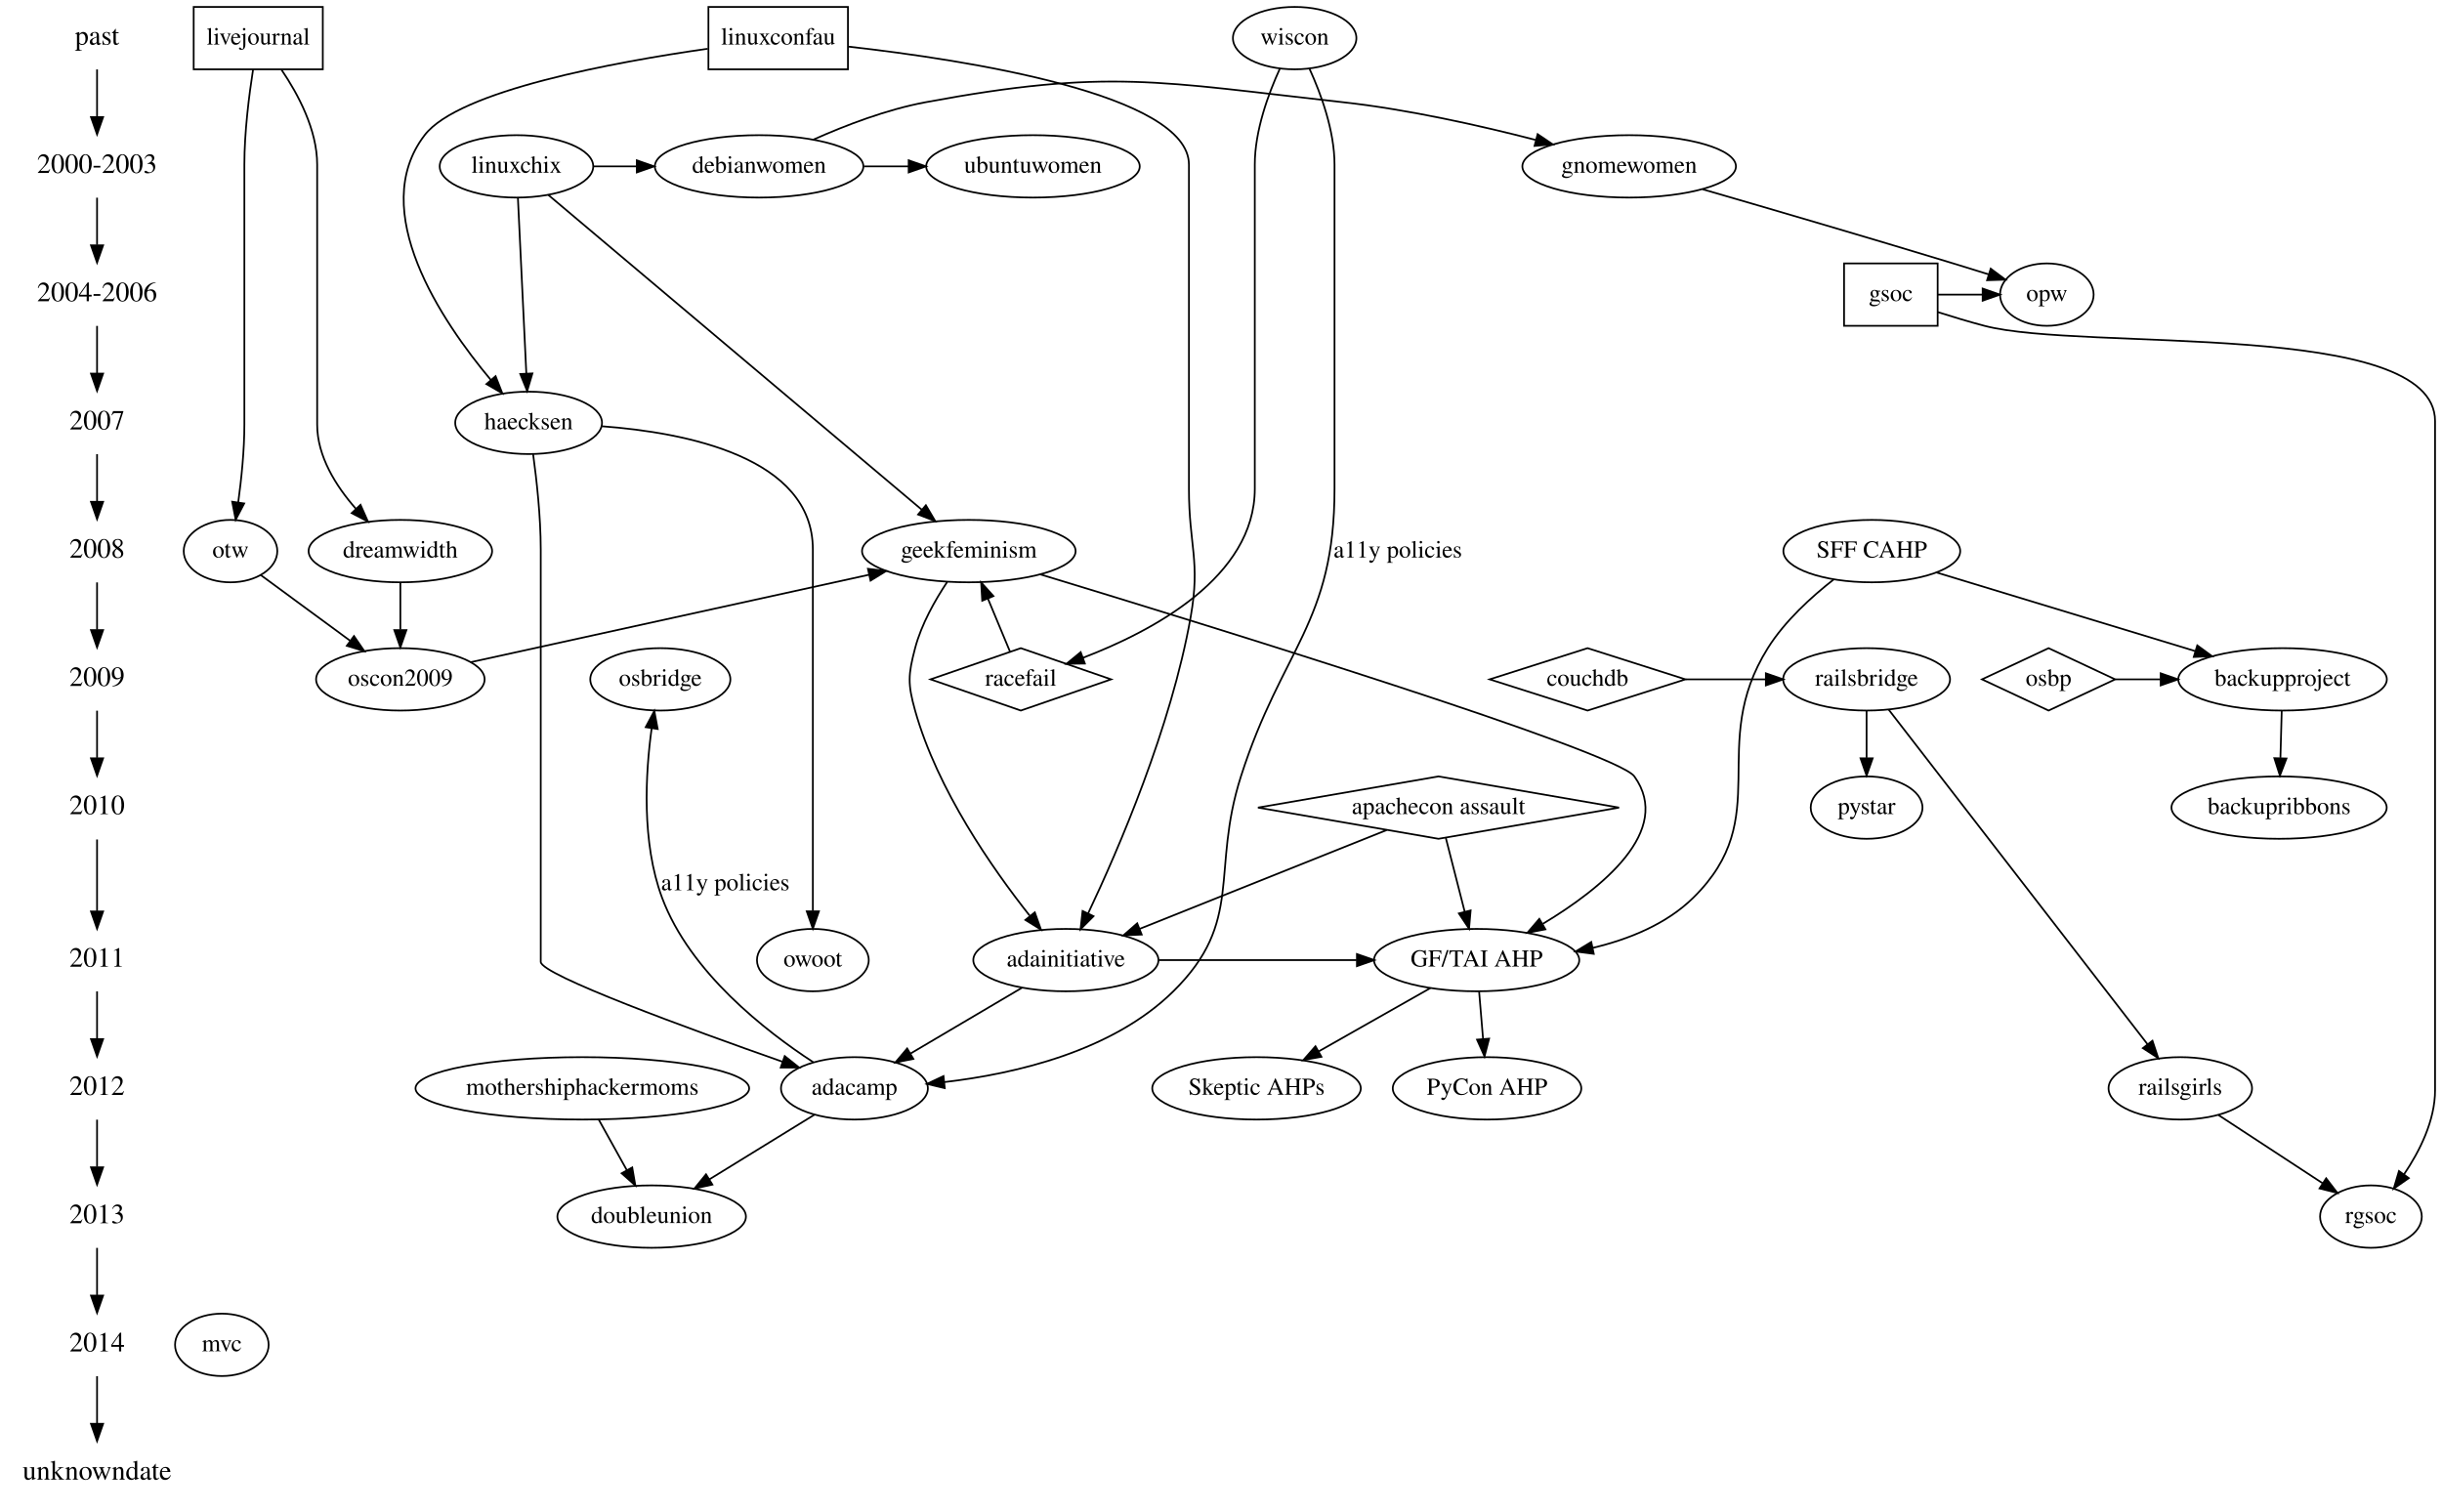
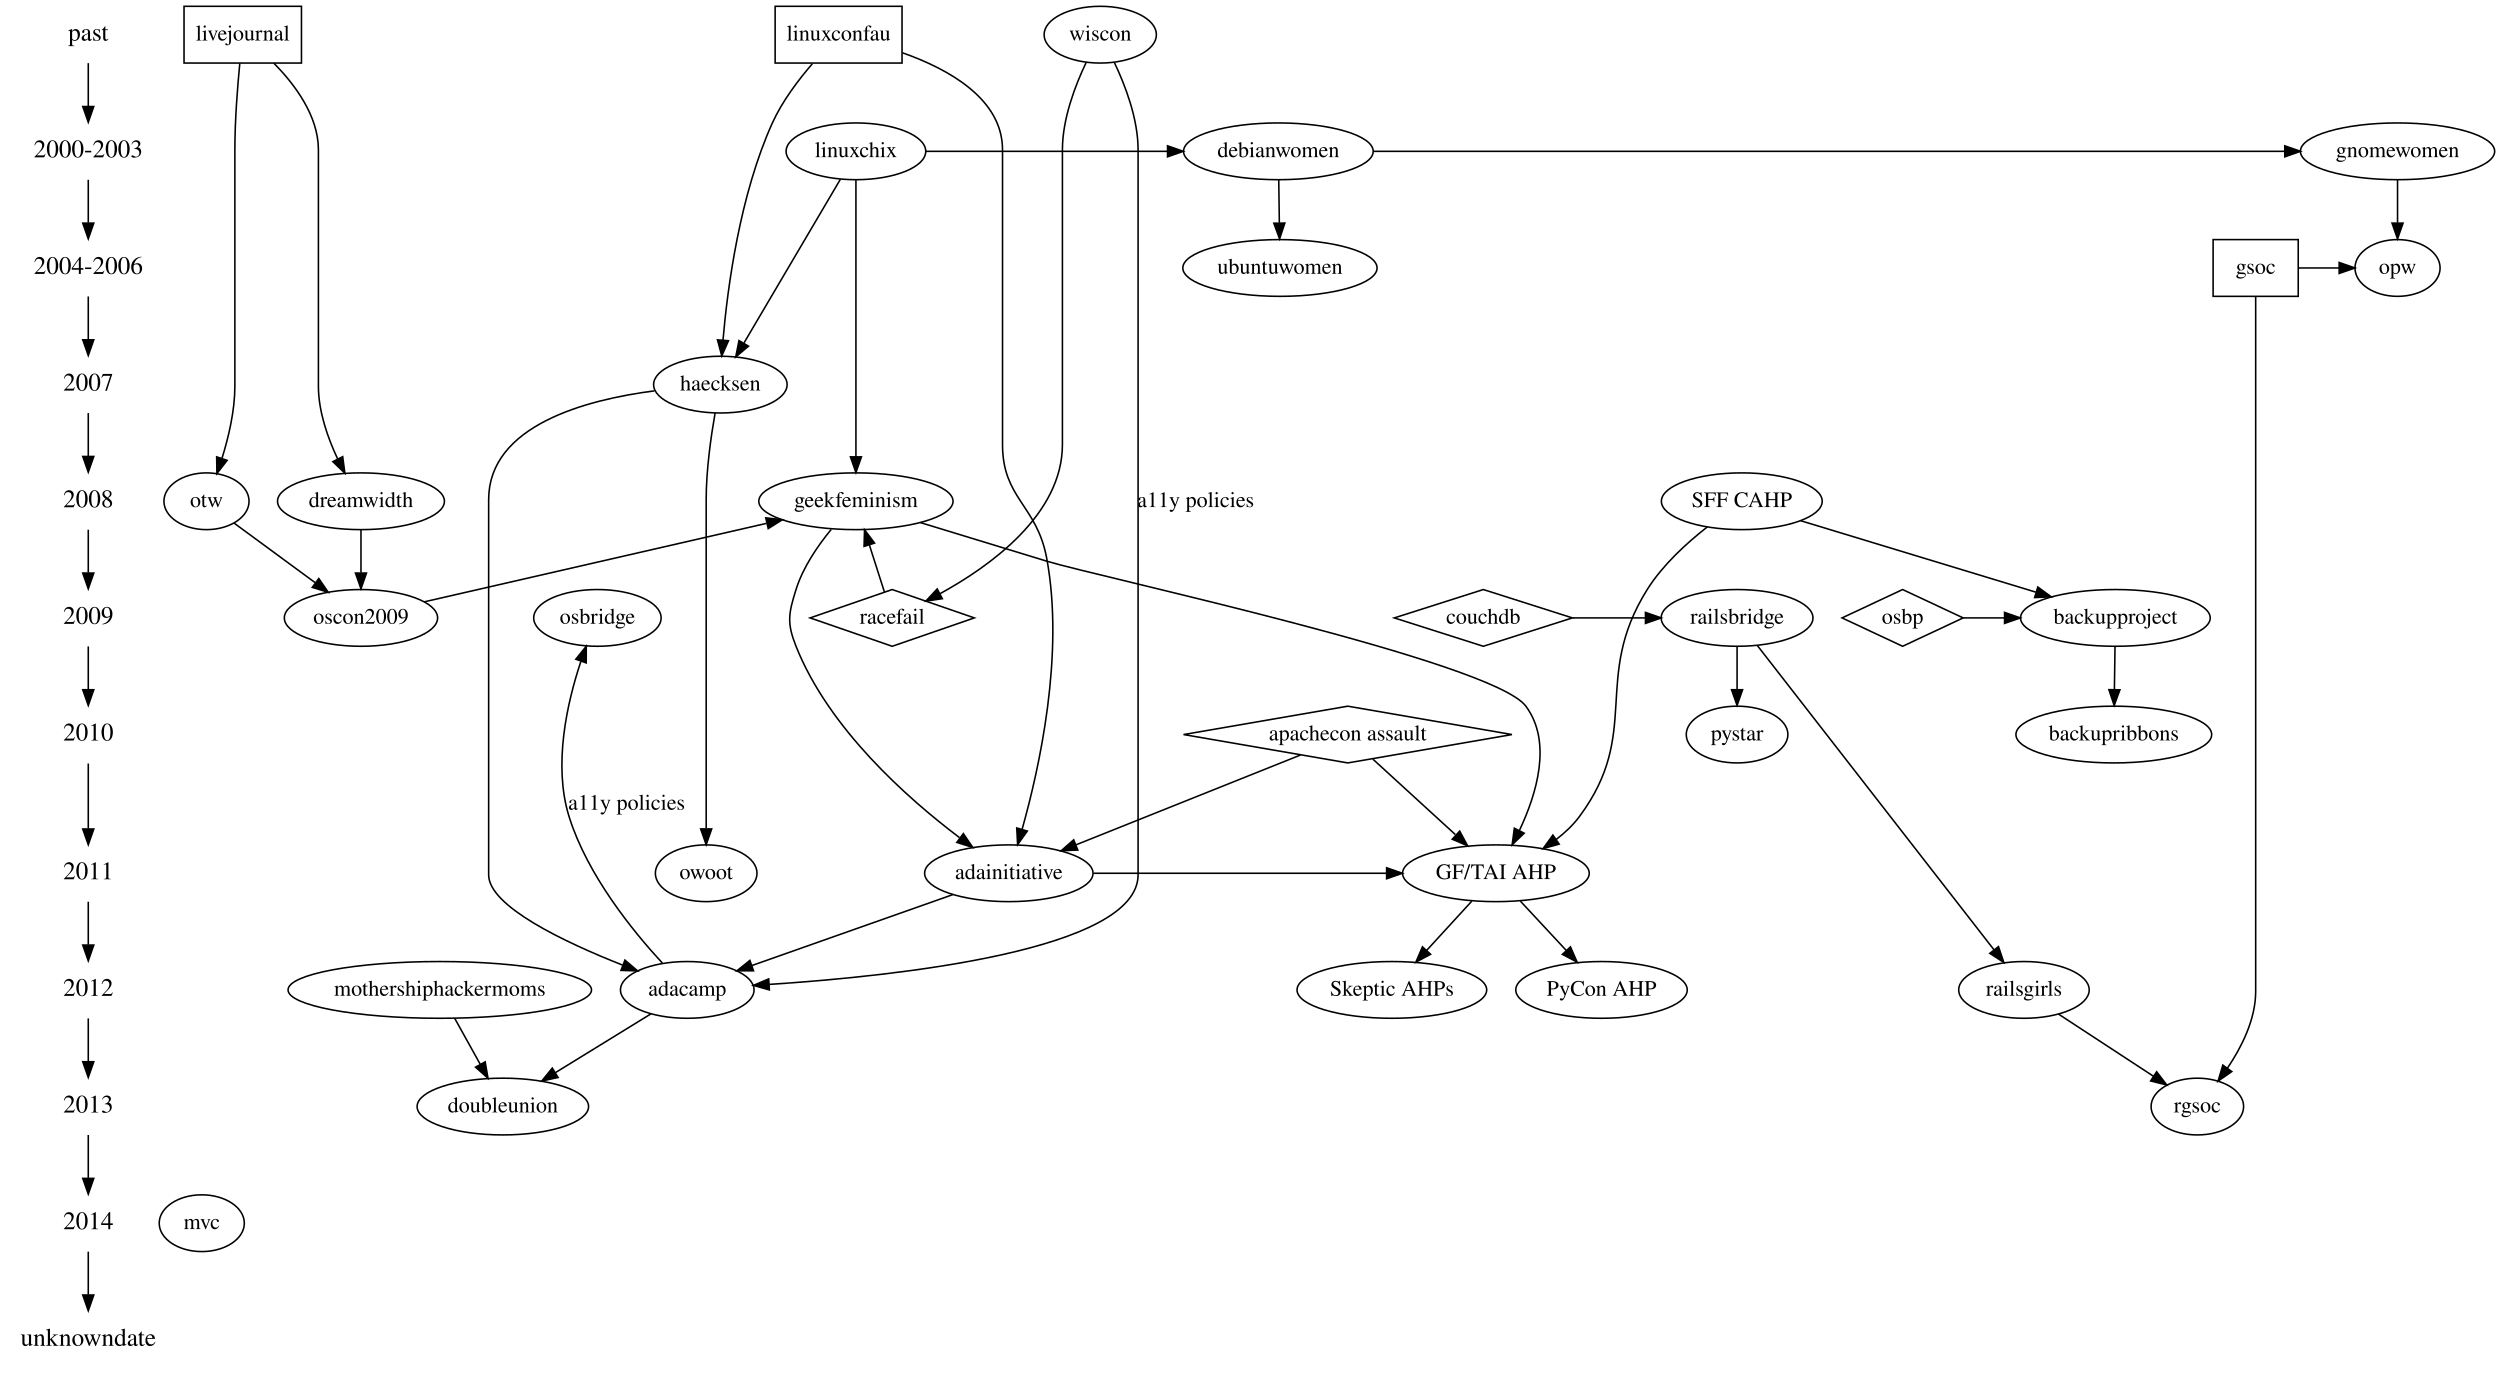
- <svg xmlns="http://www.w3.org/2000/svg" width="1409pt" height="872pt" viewBox="0.00 0.00 1409.00 872.00">
+ <svg xmlns="http://www.w3.org/2000/svg" width="1586pt" height="872pt" viewBox="0.00 0.00 1586.00 872.00">
  <g id="graph0" class="graph" transform="scale(1 1) rotate(0) translate(4 868)">
-     <polygon fill="white" stroke="white" points="-4,4 -4,-868 1405,-868 1405,4 -4,4" />
+     <polygon fill="white" stroke="white" points="-4,4 -4,-868 1582,-868 1582,4 -4,4" />
    <g id="node1" class="node">
      <text text-anchor="middle" x="52" y="-842.2" font-family="Times,serif" font-size="16.00">past</text>
    </g>
    <g id="node2" class="node">
      <text text-anchor="middle" x="52" y="-768.2" font-family="Times,serif" font-size="16.00">2000-2003</text>
    </g>
    <g id="edge1" class="edge">
      <path fill="none" stroke="black" d="M52,-827.937C52,-819.807 52,-809.876 52,-800.705" />
      <polygon fill="black" stroke="black" points="55.5,-800.441 52,-790.441 48.5,-800.441 55.5,-800.441" />
    </g>
    <g id="node3" class="node">
      <text text-anchor="middle" x="52" y="-694.2" font-family="Times,serif" font-size="16.00">2004-2006</text>
    </g>
    <g id="edge2" class="edge">
      <path fill="none" stroke="black" d="M52,-753.937C52,-745.807 52,-735.876 52,-726.705" />
      <polygon fill="black" stroke="black" points="55.5,-726.441 52,-716.441 48.5,-726.441 55.5,-726.441" />
    </g>
    <g id="node4" class="node">
      <text text-anchor="middle" x="52" y="-620.2" font-family="Times,serif" font-size="16.00">2007</text>
    </g>
    <g id="edge3" class="edge">
      <path fill="none" stroke="black" d="M52,-679.937C52,-671.807 52,-661.876 52,-652.705" />
      <polygon fill="black" stroke="black" points="55.5,-652.441 52,-642.441 48.5,-652.441 55.5,-652.441" />
    </g>
    <g id="node5" class="node">
      <text text-anchor="middle" x="52" y="-546.2" font-family="Times,serif" font-size="16.00">2008</text>
    </g>
    <g id="edge4" class="edge">
      <path fill="none" stroke="black" d="M52,-605.937C52,-597.807 52,-587.876 52,-578.705" />
      <polygon fill="black" stroke="black" points="55.5,-578.441 52,-568.441 48.5,-578.441 55.5,-578.441" />
    </g>
    <g id="node6" class="node">
      <text text-anchor="middle" x="52" y="-472.2" font-family="Times,serif" font-size="16.00">2009</text>
    </g>
    <g id="edge5" class="edge">
      <path fill="none" stroke="black" d="M52,-531.937C52,-523.807 52,-513.876 52,-504.705" />
      <polygon fill="black" stroke="black" points="55.5,-504.441 52,-494.441 48.5,-504.441 55.5,-504.441" />
    </g>
    <g id="node7" class="node">
      <text text-anchor="middle" x="52" y="-398.2" font-family="Times,serif" font-size="16.00">2010</text>
    </g>
    <g id="edge6" class="edge">
      <path fill="none" stroke="black" d="M52,-457.937C52,-449.807 52,-439.876 52,-430.705" />
      <polygon fill="black" stroke="black" points="55.5,-430.441 52,-420.441 48.5,-430.441 55.5,-430.441" />
    </g>
    <g id="node8" class="node">
      <text text-anchor="middle" x="52" y="-310.2" font-family="Times,serif" font-size="16.00">2011</text>
    </g>
    <g id="edge7" class="edge">
      <path fill="none" stroke="black" d="M52,-383.597C52,-371.746 52,-355.817 52,-342.292" />
      <polygon fill="black" stroke="black" points="55.5,-342.084 52,-332.084 48.5,-342.084 55.5,-342.084" />
    </g>
    <g id="node9" class="node">
      <text text-anchor="middle" x="52" y="-236.2" font-family="Times,serif" font-size="16.00">2012</text>
    </g>
    <g id="edge8" class="edge">
      <path fill="none" stroke="black" d="M52,-295.937C52,-287.807 52,-277.876 52,-268.705" />
      <polygon fill="black" stroke="black" points="55.5,-268.441 52,-258.441 48.5,-268.441 55.5,-268.441" />
    </g>
    <g id="node10" class="node">
      <text text-anchor="middle" x="52" y="-162.2" font-family="Times,serif" font-size="16.00">2013</text>
    </g>
    <g id="edge9" class="edge">
      <path fill="none" stroke="black" d="M52,-221.937C52,-213.807 52,-203.876 52,-194.705" />
      <polygon fill="black" stroke="black" points="55.5,-194.441 52,-184.441 48.5,-194.441 55.5,-194.441" />
    </g>
    <g id="node11" class="node">
      <text text-anchor="middle" x="52" y="-88.2" font-family="Times,serif" font-size="16.00">2014</text>
    </g>
    <g id="edge10" class="edge">
      <path fill="none" stroke="black" d="M52,-147.937C52,-139.807 52,-129.876 52,-120.705" />
      <polygon fill="black" stroke="black" points="55.5,-120.441 52,-110.441 48.5,-120.441 55.5,-120.441" />
    </g>
    <g id="node12" class="node">
      <text text-anchor="middle" x="52" y="-14.2" font-family="Times,serif" font-size="16.00">unknowndate</text>
    </g>
    <g id="edge11" class="edge">
      <path fill="none" stroke="black" d="M52,-73.937C52,-65.807 52,-55.876 52,-46.705" />
      <polygon fill="black" stroke="black" points="55.5,-46.441 52,-36.441 48.5,-46.441 55.5,-46.441" />
    </g>
    <g id="node13" class="node">
-       <polygon fill="none" stroke="black" points="182.25,-864 107.75,-864 107.75,-828 182.25,-828 182.25,-864" />
-       <text text-anchor="middle" x="145" y="-842.3" font-family="Times,serif" font-size="14.00">livejournal</text>
+       <polygon fill="none" stroke="black" points="187.25,-864 112.75,-864 112.75,-828 187.25,-828 187.25,-864" />
+       <text text-anchor="middle" x="150" y="-842.3" font-family="Times,serif" font-size="14.00">livejournal</text>
    </g>
    <g id="node25" class="node">
-       <ellipse fill="none" stroke="black" cx="227" cy="-550" rx="52.944" ry="18" />
-       <text text-anchor="middle" x="227" y="-546.3" font-family="Times,serif" font-size="14.00">dreamwidth</text>
+       <ellipse fill="none" stroke="black" cx="225" cy="-550" rx="52.944" ry="18" />
+       <text text-anchor="middle" x="225" y="-546.3" font-family="Times,serif" font-size="14.00">dreamwidth</text>
    </g>
    <g id="edge46" class="edge">
-       <path fill="none" stroke="black" d="M158.438,-827.723C167.941,-813.763 179,-793.183 179,-773 179,-773 179,-773 179,-623 179,-604.712 189.854,-587.536 201.239,-574.549" />
-       <polygon fill="black" stroke="black" points="204.006,-576.716 208.305,-567.032 198.905,-571.922 204.006,-576.716" />
+       <path fill="none" stroke="black" d="M169.801,-827.856C183.023,-814.431 198,-794.483 198,-773 198,-773 198,-773 198,-623 198,-606.994 203.923,-590.187 210.22,-576.841" />
+       <polygon fill="black" stroke="black" points="213.405,-578.299 214.792,-567.795 207.158,-575.141 213.405,-578.299" />
    </g>
    <g id="node26" class="node">
-       <ellipse fill="none" stroke="black" cx="129" cy="-550" rx="27" ry="18" />
-       <text text-anchor="middle" x="129" y="-546.3" font-family="Times,serif" font-size="14.00">otw</text>
+       <ellipse fill="none" stroke="black" cx="127" cy="-550" rx="27" ry="18" />
+       <text text-anchor="middle" x="127" y="-546.3" font-family="Times,serif" font-size="14.00">otw</text>
    </g>
    <g id="edge47" class="edge">
-       <path fill="none" stroke="black" d="M142.021,-827.893C139.747,-813.342 137,-791.865 137,-773 137,-773 137,-773 137,-623 137,-608.114 135.29,-591.602 133.451,-578.15" />
-       <polygon fill="black" stroke="black" points="136.892,-577.493 131.979,-568.107 129.966,-578.509 136.892,-577.493" />
+       <path fill="none" stroke="black" d="M148.138,-827.857C146.717,-813.284 145,-791.795 145,-773 145,-773 145,-773 145,-623 145,-607.496 141.023,-590.66 136.808,-577.169" />
+       <polygon fill="black" stroke="black" points="140.093,-575.955 133.6,-567.582 133.454,-578.176 140.093,-575.955" />
    </g>
    <g id="node14" class="node">
-       <ellipse fill="none" stroke="black" cx="743" cy="-846" rx="35.619" ry="18" />
-       <text text-anchor="middle" x="743" y="-842.3" font-family="Times,serif" font-size="14.00">wiscon</text>
+       <ellipse fill="none" stroke="black" cx="694" cy="-846" rx="35.619" ry="18" />
+       <text text-anchor="middle" x="694" y="-842.3" font-family="Times,serif" font-size="14.00">wiscon</text>
    </g>
    <g id="node28" class="node">
-       <polygon fill="none" stroke="black" points="585,-494 532.911,-476 585,-458 637.089,-476 585,-494" />
-       <text text-anchor="middle" x="585" y="-472.3" font-family="Times,serif" font-size="14.00">racefail</text>
+       <polygon fill="none" stroke="black" points="562,-494 509.911,-476 562,-458 614.089,-476 562,-494" />
+       <text text-anchor="middle" x="562" y="-472.3" font-family="Times,serif" font-size="14.00">racefail</text>
    </g>
    <g id="edge45" class="edge">
-       <path fill="none" stroke="black" d="M734.436,-828.314C727.896,-814.02 720,-792.683 720,-773 720,-773 720,-773 720,-586 720,-534.934 660.802,-503.703 620.807,-488.429" />
-       <polygon fill="black" stroke="black" points="621.944,-485.118 611.35,-484.975 619.542,-491.694 621.944,-485.118" />
+       <path fill="none" stroke="black" d="M685.063,-828.355C678.24,-814.086 670,-792.764 670,-773 670,-773 670,-773 670,-586 670,-541.63 624.283,-508.855 592.338,-491.37" />
+       <polygon fill="black" stroke="black" points="593.818,-488.194 583.337,-486.643 590.563,-494.391 593.818,-488.194" />
    </g>
    <g id="node39" class="node">
-       <ellipse fill="none" stroke="black" cx="489" cy="-240" rx="42.37" ry="18" />
-       <text text-anchor="middle" x="489" y="-236.3" font-family="Times,serif" font-size="14.00">adacamp</text>
+       <ellipse fill="none" stroke="black" cx="432" cy="-240" rx="42.37" ry="18" />
+       <text text-anchor="middle" x="432" y="-236.3" font-family="Times,serif" font-size="14.00">adacamp</text>
    </g>
    <g id="edge27" class="edge">
-       <path fill="none" stroke="black" d="M751.564,-828.314C758.104,-814.02 766,-792.683 766,-773 766,-773 766,-773 766,-586 766,-508.417 735.639,-493.894 712,-420 694.397,-364.974 714.142,-336.559 673,-296 637.869,-261.367 581.882,-248.395 540.883,-243.614" />
-       <polygon fill="black" stroke="black" points="541.112,-240.119 530.804,-242.567 540.389,-247.082 541.112,-240.119" />
-       <text text-anchor="middle" x="802.5" y="-546.3" font-family="Times,serif" font-size="14.00">a11y policies</text>
+       <path fill="none" stroke="black" d="M702.937,-828.355C709.76,-814.086 718,-792.764 718,-773 718,-773 718,-773 718,-313 718,-265.31 566.563,-248.901 484.081,-243.5" />
+       <polygon fill="black" stroke="black" points="484.091,-239.994 473.893,-242.866 483.656,-246.981 484.091,-239.994" />
+       <text text-anchor="middle" x="754.5" y="-546.3" font-family="Times,serif" font-size="14.00">a11y policies</text>
    </g>
    <g id="node15" class="node">
-       <polygon fill="none" stroke="black" points="485.25,-864 404.75,-864 404.75,-828 485.25,-828 485.25,-864" />
-       <text text-anchor="middle" x="445" y="-842.3" font-family="Times,serif" font-size="14.00">linuxconfau</text>
+       <polygon fill="none" stroke="black" points="568.25,-864 487.75,-864 487.75,-828 568.25,-828 568.25,-864" />
+       <text text-anchor="middle" x="528" y="-842.3" font-family="Times,serif" font-size="14.00">linuxconfau</text>
    </g>
    <g id="node22" class="node">
-       <ellipse fill="none" stroke="black" cx="301" cy="-624" rx="42.346" ry="18" />
-       <text text-anchor="middle" x="301" y="-620.3" font-family="Times,serif" font-size="14.00">haecksen</text>
+       <ellipse fill="none" stroke="black" cx="453" cy="-624" rx="42.346" ry="18" />
+       <text text-anchor="middle" x="453" y="-620.3" font-family="Times,serif" font-size="14.00">haecksen</text>
    </g>
    <g id="edge38" class="edge">
-       <path fill="none" stroke="black" d="M404.349,-839.882C350.705,-832.197 260.742,-815.77 241,-790 207.707,-746.543 250.661,-682.849 279.263,-648.703" />
-       <polygon fill="black" stroke="black" points="281.948,-650.949 285.819,-641.086 276.643,-646.383 281.948,-650.949" />
+       <path fill="none" stroke="black" d="M511.334,-827.526C502.511,-817.332 492.239,-803.793 486,-790 465.359,-744.367 457.564,-685.851 454.667,-652.175" />
+       <polygon fill="black" stroke="black" points="458.153,-651.861 453.888,-642.162 451.174,-652.404 458.153,-651.861" />
    </g>
    <g id="node36" class="node">
-       <ellipse fill="none" stroke="black" cx="611" cy="-314" rx="53.418" ry="18" />
-       <text text-anchor="middle" x="611" y="-310.3" font-family="Times,serif" font-size="14.00">adainitiative</text>
+       <ellipse fill="none" stroke="black" cx="636" cy="-314" rx="53.418" ry="18" />
+       <text text-anchor="middle" x="636" y="-310.3" font-family="Times,serif" font-size="14.00">adainitiative</text>
    </g>
    <g id="edge16" class="edge">
-       <path fill="none" stroke="black" d="M485.472,-841.106C553.162,-833.463 682,-813.584 682,-773 682,-773 682,-773 682,-586 682,-553.108 688.733,-544.388 683,-512 671.697,-448.144 641.277,-377.797 623.807,-340.892" />
-       <polygon fill="black" stroke="black" points="626.939,-339.329 619.457,-331.828 620.629,-342.357 626.939,-339.329" />
+       <path fill="none" stroke="black" d="M568.507,-834.514C597.708,-824.23 632,-805.282 632,-773 632,-773 632,-773 632,-586 632,-551.665 653.669,-547.746 660,-514 671.437,-453.037 655.313,-380.496 644.463,-342.052" />
+       <polygon fill="black" stroke="black" points="647.734,-340.768 641.57,-332.152 641.015,-342.732 647.734,-340.768" />
    </g>
    <g id="node16" class="node">
-       <ellipse fill="none" stroke="black" cx="294" cy="-772" rx="44.295" ry="18" />
-       <text text-anchor="middle" x="294" y="-768.3" font-family="Times,serif" font-size="14.00">linuxchix</text>
+       <ellipse fill="none" stroke="black" cx="539" cy="-772" rx="44.295" ry="18" />
+       <text text-anchor="middle" x="539" y="-768.3" font-family="Times,serif" font-size="14.00">linuxchix</text>
+     </g>
+     <g id="node18" class="node">
+       <ellipse fill="none" stroke="black" cx="807" cy="-772" rx="60.167" ry="18" />
+       <text text-anchor="middle" x="807" y="-768.3" font-family="Times,serif" font-size="14.00">debianwomen</text>
+     </g>
+     <g id="edge31" class="edge">
+       <path fill="none" stroke="black" d="M583.23,-772C634.311,-772 685.391,-772 736.471,-772" />
+       <polygon fill="black" stroke="black" points="736.687,-775.5 746.687,-772 736.687,-768.5 736.687,-775.5" />
+     </g>
+     <g id="edge37" class="edge">
+       <path fill="none" stroke="black" d="M529.135,-754.252C514.166,-728.839 485.603,-680.35 468.036,-650.527" />
+       <polygon fill="black" stroke="black" points="470.841,-648.393 462.75,-641.553 464.81,-651.945 470.841,-648.393" />
+     </g>
+     <g id="node24" class="node">
+       <ellipse fill="none" stroke="black" cx="539" cy="-550" rx="61.616" ry="18" />
+       <text text-anchor="middle" x="539" y="-546.3" font-family="Times,serif" font-size="14.00">geekfeminism</text>
+     </g>
+     <g id="edge12" class="edge">
+       <path fill="none" stroke="black" d="M539,-753.737C539,-715.664 539,-624.231 539,-578.301" />
+       <polygon fill="black" stroke="black" points="542.5,-578.183 539,-568.183 535.5,-578.183 542.5,-578.183" />
+     </g>
+     <g id="node17" class="node">
+       <ellipse fill="none" stroke="black" cx="1517" cy="-772" rx="61.616" ry="18" />
+       <text text-anchor="middle" x="1517" y="-768.3" font-family="Times,serif" font-size="14.00">gnomewomen</text>
+     </g>
+     <g id="node20" class="node">
+       <ellipse fill="none" stroke="black" cx="1517" cy="-698" rx="27" ry="18" />
+       <text text-anchor="middle" x="1517" y="-694.3" font-family="Times,serif" font-size="14.00">opw</text>
+     </g>
+     <g id="edge35" class="edge">
+       <path fill="none" stroke="black" d="M1517,-753.937C1517,-745.807 1517,-735.876 1517,-726.705" />
+       <polygon fill="black" stroke="black" points="1520.5,-726.441 1517,-716.441 1513.5,-726.441 1520.5,-726.441" />
+     </g>
+     <g id="edge33" class="edge">
+       <path fill="none" stroke="black" d="M867.322,-772C1060.02,-772 1252.71,-772 1445.41,-772" />
+       <polygon fill="black" stroke="black" points="1445.46,-775.5 1455.46,-772 1445.46,-768.5 1445.46,-775.5" />
+     </g>
+     <g id="node21" class="node">
+       <ellipse fill="none" stroke="black" cx="808" cy="-698" rx="61.616" ry="18" />
+       <text text-anchor="middle" x="808" y="-694.3" font-family="Times,serif" font-size="14.00">ubuntuwomen</text>
+     </g>
+     <g id="edge32" class="edge">
+       <path fill="none" stroke="black" d="M807.237,-753.937C807.35,-745.807 807.488,-735.876 807.615,-726.705" />
+       <polygon fill="black" stroke="black" points="811.118,-726.488 807.758,-716.441 804.119,-726.391 811.118,-726.488" />
    </g>
    <g id="node19" class="node">
-       <ellipse fill="none" stroke="black" cx="434" cy="-772" rx="60.167" ry="18" />
-       <text text-anchor="middle" x="434" y="-768.3" font-family="Times,serif" font-size="14.00">debianwomen</text>
-     </g>
-     <g id="edge31" class="edge">
-       <path fill="none" stroke="black" d="M338.297,-772C346.625,-772 354.952,-772 363.28,-772" />
-       <polygon fill="black" stroke="black" points="363.438,-775.5 373.438,-772 363.438,-768.5 363.438,-775.5" />
-     </g>
-     <g id="edge37" class="edge">
-       <path fill="none" stroke="black" d="M294.817,-753.966C296.012,-729.045 298.249,-682.374 299.68,-652.537" />
-       <polygon fill="black" stroke="black" points="303.184,-652.534 300.167,-642.378 296.192,-652.199 303.184,-652.534" />
-     </g>
-     <g id="node24" class="node">
-       <ellipse fill="none" stroke="black" cx="555" cy="-550" rx="61.616" ry="18" />
-       <text text-anchor="middle" x="555" y="-546.3" font-family="Times,serif" font-size="14.00">geekfeminism</text>
-     </g>
-     <g id="edge12" class="edge">
-       <path fill="none" stroke="black" d="M312.353,-755.53C357.604,-717.388 474.695,-618.69 527.935,-573.814" />
-       <polygon fill="black" stroke="black" points="530.22,-576.465 535.611,-567.343 525.709,-571.112 530.22,-576.465" />
-     </g>
-     <g id="node17" class="node">
-       <ellipse fill="none" stroke="black" cx="936" cy="-772" rx="61.616" ry="18" />
-       <text text-anchor="middle" x="936" y="-768.3" font-family="Times,serif" font-size="14.00">gnomewomen</text>
-     </g>
-     <g id="node21" class="node">
-       <ellipse fill="none" stroke="black" cx="1177" cy="-698" rx="27" ry="18" />
-       <text text-anchor="middle" x="1177" y="-694.3" font-family="Times,serif" font-size="14.00">opw</text>
-     </g>
-     <g id="edge35" class="edge">
-       <path fill="none" stroke="black" d="M978.401,-758.777C1016.35,-747.78 1073.47,-731.079 1123,-716 1129.63,-713.981 1136.71,-711.783 1143.49,-709.659" />
-       <polygon fill="black" stroke="black" points="1144.62,-712.972 1153.11,-706.629 1142.52,-706.295 1144.62,-712.972" />
-     </g>
-     <g id="node18" class="node">
-       <ellipse fill="none" stroke="black" cx="592" cy="-772" rx="61.616" ry="18" />
-       <text text-anchor="middle" x="592" y="-768.3" font-family="Times,serif" font-size="14.00">ubuntuwomen</text>
-     </g>
-     <g id="edge33" class="edge">
-       <path fill="none" stroke="black" d="M465.574,-787.556C483.898,-795.713 507.698,-804.851 530,-809 635.304,-828.591 664.54,-820.79 771,-809 808.519,-804.845 849.975,-795.529 881.948,-787.285" />
-       <polygon fill="black" stroke="black" points="883.194,-790.577 891.978,-784.654 881.418,-783.806 883.194,-790.577" />
-     </g>
-     <g id="edge32" class="edge">
-       <path fill="none" stroke="black" d="M494.484,-772C503.063,-772 511.642,-772 520.22,-772" />
-       <polygon fill="black" stroke="black" points="520.291,-775.5 530.291,-772 520.291,-768.5 520.291,-775.5" />
-     </g>
-     <g id="node20" class="node">
-       <polygon fill="none" stroke="black" points="1114,-716 1060,-716 1060,-680 1114,-680 1114,-716" />
-       <text text-anchor="middle" x="1087" y="-694.3" font-family="Times,serif" font-size="14.00">gsoc</text>
+       <polygon fill="none" stroke="black" points="1454,-716 1400,-716 1400,-680 1454,-680 1454,-716" />
+       <text text-anchor="middle" x="1427" y="-694.3" font-family="Times,serif" font-size="14.00">gsoc</text>
    </g>
    <g id="edge36" class="edge">
-       <path fill="none" stroke="black" d="M1114.07,-698C1122.67,-698 1131.27,-698 1139.87,-698" />
-       <polygon fill="black" stroke="black" points="1139.96,-701.5 1149.96,-698 1139.96,-694.5 1139.96,-701.5" />
+       <path fill="none" stroke="black" d="M1454.07,-698C1462.67,-698 1471.27,-698 1479.87,-698" />
+       <polygon fill="black" stroke="black" points="1479.96,-701.5 1489.96,-698 1479.96,-694.5 1479.96,-701.5" />
    </g>
    <g id="node44" class="node">
-       <ellipse fill="none" stroke="black" cx="1364" cy="-166" rx="29.348" ry="18" />
-       <text text-anchor="middle" x="1364" y="-162.3" font-family="Times,serif" font-size="14.00">rgsoc</text>
+       <ellipse fill="none" stroke="black" cx="1390" cy="-166" rx="29.348" ry="18" />
+       <text text-anchor="middle" x="1390" y="-162.3" font-family="Times,serif" font-size="14.00">rgsoc</text>
    </g>
    <g id="edge44" class="edge">
-       <path fill="none" stroke="black" d="M1114.05,-687.923C1122.61,-685.199 1132.16,-682.321 1141,-680 1198.12,-665.005 1401,-684.056 1401,-625 1401,-625 1401,-625 1401,-239 1401,-221.361 1392.11,-203.712 1383.04,-190.302" />
-       <polygon fill="black" stroke="black" points="1385.84,-188.202 1377.15,-182.145 1380.17,-192.301 1385.84,-188.202" />
+       <path fill="none" stroke="black" d="M1427,-679.834C1427,-665.247 1427,-643.75 1427,-625 1427,-625 1427,-625 1427,-239 1427,-221.361 1418.11,-203.712 1409.04,-190.302" />
+       <polygon fill="black" stroke="black" points="1411.84,-188.202 1403.15,-182.145 1406.17,-192.301 1411.84,-188.202" />
    </g>
    <g id="node38" class="node">
-       <ellipse fill="none" stroke="black" cx="465" cy="-314" rx="32.246" ry="18" />
-       <text text-anchor="middle" x="465" y="-310.3" font-family="Times,serif" font-size="14.00">owoot</text>
+       <ellipse fill="none" stroke="black" cx="444" cy="-314" rx="32.246" ry="18" />
+       <text text-anchor="middle" x="444" y="-310.3" font-family="Times,serif" font-size="14.00">owoot</text>
    </g>
    <g id="edge34" class="edge">
-       <path fill="none" stroke="black" d="M343.234,-622.044C391.826,-618.435 465,-604.173 465,-551 465,-551 465,-551 465,-401 465,-381.404 465,-359.296 465,-342.402" />
-       <polygon fill="black" stroke="black" points="468.5,-342.133 465,-332.133 461.5,-342.133 468.5,-342.133" />
+       <path fill="none" stroke="black" d="M449.649,-605.909C447.09,-591.367 444,-569.896 444,-551 444,-551 444,-551 444,-401 444,-381.404 444,-359.296 444,-342.402" />
+       <polygon fill="black" stroke="black" points="447.5,-342.133 444,-332.133 440.5,-342.133 447.5,-342.133" />
    </g>
    <g id="edge39" class="edge">
-       <path fill="none" stroke="black" d="M303.607,-605.879C305.597,-591.32 308,-569.838 308,-551 308,-551 308,-551 308,-313 308,-305.538 394.051,-274.136 447.487,-255.355" />
-       <polygon fill="black" stroke="black" points="448.776,-258.612 457.057,-252.004 446.463,-252.006 448.776,-258.612" />
+       <path fill="none" stroke="black" d="M411.269,-620.052C367.809,-614.443 306,-598.173 306,-551 306,-551 306,-551 306,-313 306,-293.052 354.209,-270.234 390.987,-255.729" />
+       <polygon fill="black" stroke="black" points="392.46,-258.912 400.53,-252.047 389.94,-252.381 392.46,-258.912" />
    </g>
    <g id="node23" class="node">
-       <ellipse fill="none" stroke="black" cx="1076" cy="-550" rx="51.019" ry="18" />
-       <text text-anchor="middle" x="1076" y="-546.3" font-family="Times,serif" font-size="14.00">SFF CAHP</text>
+       <ellipse fill="none" stroke="black" cx="1101" cy="-550" rx="51.019" ry="18" />
+       <text text-anchor="middle" x="1101" y="-546.3" font-family="Times,serif" font-size="14.00">SFF CAHP</text>
    </g>
    <g id="node32" class="node">
-       <ellipse fill="none" stroke="black" cx="1313" cy="-476" rx="60.167" ry="18" />
-       <text text-anchor="middle" x="1313" y="-472.3" font-family="Times,serif" font-size="14.00">backupproject</text>
+       <ellipse fill="none" stroke="black" cx="1338" cy="-476" rx="60.167" ry="18" />
+       <text text-anchor="middle" x="1338" y="-472.3" font-family="Times,serif" font-size="14.00">backupproject</text>
    </g>
    <g id="edge22" class="edge">
-       <path fill="none" stroke="black" d="M1113.29,-537.671C1153.53,-525.447 1217.83,-505.913 1262.56,-492.324" />
-       <polygon fill="black" stroke="black" points="1263.8,-495.604 1272.35,-489.348 1261.77,-488.906 1263.8,-495.604" />
+       <path fill="none" stroke="black" d="M1138.29,-537.671C1178.53,-525.447 1242.83,-505.913 1287.56,-492.324" />
+       <polygon fill="black" stroke="black" points="1288.8,-495.604 1297.35,-489.348 1286.77,-488.906 1288.8,-495.604" />
    </g>
    <g id="node37" class="node">
-       <ellipse fill="none" stroke="black" cx="848" cy="-314" rx="59.217" ry="18" />
-       <text text-anchor="middle" x="848" y="-310.3" font-family="Times,serif" font-size="14.00">GF/TAI AHP</text>
+       <ellipse fill="none" stroke="black" cx="945" cy="-314" rx="59.217" ry="18" />
+       <text text-anchor="middle" x="945" y="-310.3" font-family="Times,serif" font-size="14.00">GF/TAI AHP</text>
    </g>
    <g id="edge20" class="edge">
-       <path fill="none" stroke="black" d="M1054.08,-533.688C1041.31,-523.723 1025.83,-509.689 1016,-494 980.548,-437.393 1020.63,-396.822 973,-350 957.461,-334.725 935.829,-325.996 914.923,-321.047" />
-       <polygon fill="black" stroke="black" points="915.579,-317.608 905.072,-318.969 914.134,-324.458 915.579,-317.608" />
+       <path fill="none" stroke="black" d="M1079.08,-533.688C1066.31,-523.723 1050.83,-509.689 1041,-494 1005.55,-437.393 1037.82,-403.627 998,-350 993.937,-344.528 988.746,-339.657 983.209,-335.418" />
+       <polygon fill="black" stroke="black" points="985.146,-332.502 974.939,-329.66 981.146,-338.246 985.146,-332.502" />
    </g>
    <g id="edge15" class="edge">
-       <path fill="none" stroke="black" d="M542.492,-532.161C535.554,-521.75 527.617,-507.783 524,-494 519.939,-478.524 519.682,-473.406 524,-458 536.81,-412.299 568.686,-366.707 590.086,-339.686" />
-       <polygon fill="black" stroke="black" points="593.066,-341.566 596.629,-331.589 587.622,-337.167 593.066,-341.566" />
+       <path fill="none" stroke="black" d="M523.317,-532.137C514.923,-521.932 505.423,-508.182 501,-494 496.237,-478.726 495.09,-472.869 501,-458 521.779,-405.721 571.738,-361.497 604.705,-336.618" />
+       <polygon fill="black" stroke="black" points="607.136,-339.175 613.103,-330.42 602.979,-333.543 607.136,-339.175" />
    </g>
    <g id="edge18" class="edge">
-       <path fill="none" stroke="black" d="M596.222,-536.565C693.227,-507.115 928.582,-434.489 939,-420 961.557,-388.626 920.256,-355.405 886.18,-334.931" />
-       <polygon fill="black" stroke="black" points="887.674,-331.752 877.268,-329.758 884.16,-337.806 887.674,-331.752" />
+       <path fill="none" stroke="black" d="M579.877,-536.468C603.322,-529.289 633.309,-520.119 660,-512 693.763,-501.729 942.968,-448.339 964,-420 980.905,-397.221 970.789,-364.126 959.929,-341.205" />
+       <polygon fill="black" stroke="black" points="962.942,-339.408 955.305,-332.065 956.696,-342.568 962.942,-339.408" />
    </g>
    <g id="node27" class="node">
-       <ellipse fill="none" stroke="black" cx="227" cy="-476" rx="48.618" ry="18" />
-       <text text-anchor="middle" x="227" y="-472.3" font-family="Times,serif" font-size="14.00">oscon2009</text>
+       <ellipse fill="none" stroke="black" cx="225" cy="-476" rx="48.618" ry="18" />
+       <text text-anchor="middle" x="225" y="-472.3" font-family="Times,serif" font-size="14.00">oscon2009</text>
    </g>
    <g id="edge48" class="edge">
-       <path fill="none" stroke="black" d="M227,-531.937C227,-523.807 227,-513.876 227,-504.705" />
-       <polygon fill="black" stroke="black" points="230.5,-504.441 227,-494.441 223.5,-504.441 230.5,-504.441" />
+       <path fill="none" stroke="black" d="M225,-531.937C225,-523.807 225,-513.876 225,-504.705" />
+       <polygon fill="black" stroke="black" points="228.5,-504.441 225,-494.441 221.5,-504.441 228.5,-504.441" />
    </g>
    <g id="edge49" class="edge">
-       <path fill="none" stroke="black" d="M146.52,-536.128C160.773,-525.657 181.187,-510.658 197.889,-498.388" />
-       <polygon fill="black" stroke="black" points="200.245,-501 206.232,-492.258 196.101,-495.359 200.245,-501" />
+       <path fill="none" stroke="black" d="M144.52,-536.128C158.773,-525.657 179.187,-510.658 195.889,-498.388" />
+       <polygon fill="black" stroke="black" points="198.245,-501 204.232,-492.258 194.101,-495.359 198.245,-501" />
    </g>
    <g id="edge50" class="edge">
-       <path fill="none" stroke="black" d="M267.512,-485.893C325.275,-498.573 431.589,-521.91 497.489,-536.376" />
-       <polygon fill="black" stroke="black" points="496.788,-539.805 507.306,-538.531 498.289,-532.968 496.788,-539.805" />
+       <path fill="none" stroke="black" d="M264.948,-486.16C319.989,-498.781 419.445,-521.586 482.204,-535.977" />
+       <polygon fill="black" stroke="black" points="481.801,-539.475 492.33,-538.299 483.365,-532.652 481.801,-539.475" />
    </g>
    <g id="edge13" class="edge">
-       <path fill="none" stroke="black" d="M578.756,-491.987C575.078,-500.813 570.32,-512.231 566.03,-522.529" />
-       <polygon fill="black" stroke="black" points="562.725,-521.36 562.11,-531.937 569.187,-524.052 562.725,-521.36" />
+       <path fill="none" stroke="black" d="M557.059,-492.468C554.278,-501.173 550.728,-512.285 547.513,-522.35" />
+       <polygon fill="black" stroke="black" points="544.16,-521.346 544.451,-531.937 550.828,-523.476 544.16,-521.346" />
    </g>
    <g id="node29" class="node">
-       <polygon fill="none" stroke="black" points="912,-494 855.518,-476 912,-458 968.482,-476 912,-494" />
-       <text text-anchor="middle" x="912" y="-472.3" font-family="Times,serif" font-size="14.00">couchdb</text>
+       <polygon fill="none" stroke="black" points="937,-494 880.518,-476 937,-458 993.482,-476 937,-494" />
+       <text text-anchor="middle" x="937" y="-472.3" font-family="Times,serif" font-size="14.00">couchdb</text>
    </g>
    <g id="node30" class="node">
-       <ellipse fill="none" stroke="black" cx="1073" cy="-476" rx="48.144" ry="18" />
-       <text text-anchor="middle" x="1073" y="-472.3" font-family="Times,serif" font-size="14.00">railsbridge</text>
+       <ellipse fill="none" stroke="black" cx="1098" cy="-476" rx="48.144" ry="18" />
+       <text text-anchor="middle" x="1098" y="-472.3" font-family="Times,serif" font-size="14.00">railsbridge</text>
    </g>
    <g id="edge40" class="edge">
-       <path fill="none" stroke="black" d="M968.602,-476C983.99,-476 999.378,-476 1014.77,-476" />
-       <polygon fill="black" stroke="black" points="1014.88,-479.5 1024.88,-476 1014.88,-472.5 1014.88,-479.5" />
+       <path fill="none" stroke="black" d="M993.602,-476C1008.99,-476 1024.38,-476 1039.77,-476" />
+       <polygon fill="black" stroke="black" points="1039.88,-479.5 1049.88,-476 1039.88,-472.5 1039.88,-479.5" />
    </g>
    <g id="node40" class="node">
-       <ellipse fill="none" stroke="black" cx="1254" cy="-240" rx="41.394" ry="18" />
-       <text text-anchor="middle" x="1254" y="-236.3" font-family="Times,serif" font-size="14.00">railsgirls</text>
+       <ellipse fill="none" stroke="black" cx="1280" cy="-240" rx="41.394" ry="18" />
+       <text text-anchor="middle" x="1280" y="-236.3" font-family="Times,serif" font-size="14.00">railsgirls</text>
    </g>
    <g id="edge42" class="edge">
-       <path fill="none" stroke="black" d="M1085.73,-458.546C1117.08,-418.015 1198.15,-313.199 1235.12,-265.403" />
-       <polygon fill="black" stroke="black" points="1237.94,-267.488 1241.29,-257.436 1232.4,-263.205 1237.94,-267.488" />
+       <path fill="none" stroke="black" d="M1110.8,-458.546C1142.32,-418.015 1223.85,-313.199 1261.02,-265.403" />
+       <polygon fill="black" stroke="black" points="1263.84,-267.479 1267.22,-257.436 1258.31,-263.181 1263.84,-267.479" />
    </g>
    <g id="node47" class="node">
-       <ellipse fill="none" stroke="black" cx="1073" cy="-402" rx="32.246" ry="18" />
-       <text text-anchor="middle" x="1073" y="-398.3" font-family="Times,serif" font-size="14.00">pystar</text>
+       <ellipse fill="none" stroke="black" cx="1098" cy="-402" rx="32.246" ry="18" />
+       <text text-anchor="middle" x="1098" y="-398.3" font-family="Times,serif" font-size="14.00">pystar</text>
    </g>
    <g id="edge41" class="edge">
-       <path fill="none" stroke="black" d="M1073,-457.937C1073,-449.807 1073,-439.876 1073,-430.705" />
-       <polygon fill="black" stroke="black" points="1076.5,-430.441 1073,-420.441 1069.5,-430.441 1076.5,-430.441" />
+       <path fill="none" stroke="black" d="M1098,-457.937C1098,-449.807 1098,-439.876 1098,-430.705" />
+       <polygon fill="black" stroke="black" points="1101.5,-430.441 1098,-420.441 1094.5,-430.441 1101.5,-430.441" />
    </g>
    <g id="node31" class="node">
-       <polygon fill="none" stroke="black" points="1178,-494 1139.59,-476 1178,-458 1216.41,-476 1178,-494" />
-       <text text-anchor="middle" x="1178" y="-472.3" font-family="Times,serif" font-size="14.00">osbp</text>
+       <polygon fill="none" stroke="black" points="1203,-494 1164.59,-476 1203,-458 1241.41,-476 1203,-494" />
+       <text text-anchor="middle" x="1203" y="-472.3" font-family="Times,serif" font-size="14.00">osbp</text>
    </g>
    <g id="edge21" class="edge">
-       <path fill="none" stroke="black" d="M1216.5,-476C1225.17,-476 1233.84,-476 1242.51,-476" />
-       <polygon fill="black" stroke="black" points="1242.69,-479.5 1252.69,-476 1242.69,-472.5 1242.69,-479.5" />
+       <path fill="none" stroke="black" d="M1241.5,-476C1250.17,-476 1258.84,-476 1267.51,-476" />
+       <polygon fill="black" stroke="black" points="1267.69,-479.5 1277.69,-476 1267.69,-472.5 1267.69,-479.5" />
    </g>
    <g id="node35" class="node">
-       <ellipse fill="none" stroke="black" cx="1311" cy="-402" rx="62.092" ry="18" />
-       <text text-anchor="middle" x="1311" y="-398.3" font-family="Times,serif" font-size="14.00">backupribbons</text>
+       <ellipse fill="none" stroke="black" cx="1337" cy="-402" rx="62.092" ry="18" />
+       <text text-anchor="middle" x="1337" y="-398.3" font-family="Times,serif" font-size="14.00">backupribbons</text>
    </g>
    <g id="edge23" class="edge">
-       <path fill="none" stroke="black" d="M1312.53,-457.937C1312.3,-449.807 1312.02,-439.876 1311.77,-430.705" />
-       <polygon fill="black" stroke="black" points="1315.26,-430.34 1311.48,-420.441 1308.26,-430.534 1315.26,-430.34" />
+       <path fill="none" stroke="black" d="M1337.76,-457.937C1337.65,-449.807 1337.51,-439.876 1337.38,-430.705" />
+       <polygon fill="black" stroke="black" points="1340.88,-430.391 1337.24,-420.441 1333.88,-430.488 1340.88,-430.391" />
    </g>
    <g id="node33" class="node">
-       <ellipse fill="none" stroke="black" cx="377" cy="-476" rx="40.42" ry="18" />
-       <text text-anchor="middle" x="377" y="-472.3" font-family="Times,serif" font-size="14.00">osbridge</text>
+       <ellipse fill="none" stroke="black" cx="375" cy="-476" rx="40.42" ry="18" />
+       <text text-anchor="middle" x="375" y="-472.3" font-family="Times,serif" font-size="14.00">osbridge</text>
    </g>
    <g id="node34" class="node">
-       <polygon fill="none" stroke="black" points="826,-420 721.823,-402 826,-384 930.177,-402 826,-420" />
-       <text text-anchor="middle" x="826" y="-398.3" font-family="Times,serif" font-size="14.00">apachecon assault</text>
+       <polygon fill="none" stroke="black" points="851,-420 746.823,-402 851,-384 955.177,-402 851,-420" />
+       <text text-anchor="middle" x="851" y="-398.3" font-family="Times,serif" font-size="14.00">apachecon assault</text>
    </g>
    <g id="edge14" class="edge">
-       <path fill="none" stroke="black" d="M796.105,-389.042C759.068,-374.227 695.714,-348.885 653.599,-332.04" />
-       <polygon fill="black" stroke="black" points="654.751,-328.731 644.167,-328.267 652.152,-335.23 654.751,-328.731" />
+       <path fill="none" stroke="black" d="M821.105,-389.042C784.068,-374.227 720.714,-348.885 678.599,-332.04" />
+       <polygon fill="black" stroke="black" points="679.751,-328.731 669.167,-328.267 677.152,-335.23 679.751,-328.731" />
    </g>
    <g id="edge17" class="edge">
-       <path fill="none" stroke="black" d="M830.242,-384.418C833.306,-372.439 837.514,-355.992 841.064,-342.115" />
-       <polygon fill="black" stroke="black" points="844.533,-342.675 843.621,-332.119 837.751,-340.94 844.533,-342.675" />
+       <path fill="none" stroke="black" d="M866.946,-386.411C881.26,-373.315 902.531,-353.855 919.254,-338.555" />
+       <polygon fill="black" stroke="black" points="922.032,-340.757 927.048,-331.424 917.307,-335.592 922.032,-340.757" />
    </g>
    <g id="edge19" class="edge">
-       <path fill="none" stroke="black" d="M664.695,-314C702.709,-314 740.723,-314 778.736,-314" />
-       <polygon fill="black" stroke="black" points="778.927,-317.5 788.927,-314 778.927,-310.5 778.927,-317.5" />
+       <path fill="none" stroke="black" d="M689.713,-314C751.586,-314 813.459,-314 875.332,-314" />
+       <polygon fill="black" stroke="black" points="875.666,-317.5 885.666,-314 875.666,-310.5 875.666,-317.5" />
    </g>
    <g id="edge26" class="edge">
-       <path fill="none" stroke="black" d="M585.722,-298.082C567.08,-287.08 541.566,-272.023 521.423,-260.135" />
-       <polygon fill="black" stroke="black" points="522.982,-256.991 512.591,-254.922 519.424,-263.019 522.982,-256.991" />
+       <path fill="none" stroke="black" d="M600.466,-300.459C564.942,-287.921 510.367,-268.659 473.022,-255.478" />
+       <polygon fill="black" stroke="black" points="474.044,-252.127 463.449,-252.1 471.714,-258.728 474.044,-252.127" />
    </g>
    <g id="node41" class="node">
-       <ellipse fill="none" stroke="black" cx="721" cy="-240" rx="60.167" ry="18" />
-       <text text-anchor="middle" x="721" y="-236.3" font-family="Times,serif" font-size="14.00">Skeptic AHPs</text>
+       <ellipse fill="none" stroke="black" cx="879" cy="-240" rx="60.167" ry="18" />
+       <text text-anchor="middle" x="879" y="-236.3" font-family="Times,serif" font-size="14.00">Skeptic AHPs</text>
    </g>
    <g id="edge25" class="edge">
-       <path fill="none" stroke="black" d="M821.377,-297.906C802.622,-287.274 777.3,-272.918 756.782,-261.286" />
-       <polygon fill="black" stroke="black" points="758.451,-258.209 748.026,-256.322 754.999,-264.298 758.451,-258.209" />
+       <path fill="none" stroke="black" d="M929.692,-296.301C921.196,-287.032 910.477,-275.339 901.087,-265.095" />
+       <polygon fill="black" stroke="black" points="903.562,-262.615 894.225,-257.609 898.402,-267.345 903.562,-262.615" />
    </g>
    <g id="node42" class="node">
-       <ellipse fill="none" stroke="black" cx="854" cy="-240" rx="54.392" ry="18" />
-       <text text-anchor="middle" x="854" y="-236.3" font-family="Times,serif" font-size="14.00">PyCon AHP</text>
+       <ellipse fill="none" stroke="black" cx="1012" cy="-240" rx="54.392" ry="18" />
+       <text text-anchor="middle" x="1012" y="-236.3" font-family="Times,serif" font-size="14.00">PyCon AHP</text>
    </g>
    <g id="edge24" class="edge">
-       <path fill="none" stroke="black" d="M849.422,-295.937C850.099,-287.807 850.927,-277.876 851.691,-268.705" />
-       <polygon fill="black" stroke="black" points="855.204,-268.697 852.547,-258.441 848.228,-268.115 855.204,-268.697" />
+       <path fill="none" stroke="black" d="M960.54,-296.301C969.165,-287.032 980.046,-275.339 989.578,-265.095" />
+       <polygon fill="black" stroke="black" points="992.295,-267.314 996.545,-257.609 987.17,-262.545 992.295,-267.314" />
    </g>
    <g id="edge28" class="edge">
-       <path fill="none" stroke="black" d="M465.265,-255.072C437.723,-273.027 394.036,-306.977 378,-350 366.075,-381.992 368.429,-421.872 372.016,-447.862" />
-       <polygon fill="black" stroke="black" points="368.558,-448.403 373.535,-457.756 375.477,-447.341 368.558,-448.403" />
-       <text text-anchor="middle" x="414.5" y="-354.3" font-family="Times,serif" font-size="14.00">a11y policies</text>
+       <path fill="none" stroke="black" d="M416.219,-257.013C397.86,-276.879 368.59,-312.71 357,-350 346.762,-382.939 355.906,-422.602 364.476,-448.284" />
+       <polygon fill="black" stroke="black" points="361.296,-449.79 367.933,-458.049 367.895,-447.454 361.296,-449.79" />
+       <text text-anchor="middle" x="393.5" y="-354.3" font-family="Times,serif" font-size="14.00">a11y policies</text>
    </g>
    <g id="node43" class="node">
-       <ellipse fill="none" stroke="black" cx="372" cy="-166" rx="54.392" ry="18" />
-       <text text-anchor="middle" x="372" y="-162.3" font-family="Times,serif" font-size="14.00">doubleunion</text>
+       <ellipse fill="none" stroke="black" cx="315" cy="-166" rx="54.392" ry="18" />
+       <text text-anchor="middle" x="315" y="-162.3" font-family="Times,serif" font-size="14.00">doubleunion</text>
    </g>
    <g id="edge29" class="edge">
-       <path fill="none" stroke="black" d="M465.885,-224.775C448.559,-214.113 424.601,-199.37 405.224,-187.445" />
-       <polygon fill="black" stroke="black" points="407.034,-184.45 396.683,-182.19 403.365,-190.411 407.034,-184.45" />
+       <path fill="none" stroke="black" d="M408.885,-224.775C391.559,-214.113 367.601,-199.37 348.224,-187.445" />
+       <polygon fill="black" stroke="black" points="350.034,-184.45 339.683,-182.19 346.365,-190.411 350.034,-184.45" />
    </g>
    <g id="edge43" class="edge">
-       <path fill="none" stroke="black" d="M1276,-224.603C1293.32,-213.266 1317.57,-197.394 1336.22,-185.181" />
-       <polygon fill="black" stroke="black" points="1338.17,-188.091 1344.62,-179.686 1334.34,-182.234 1338.17,-188.091" />
+       <path fill="none" stroke="black" d="M1302,-224.603C1319.32,-213.266 1343.57,-197.394 1362.22,-185.181" />
+       <polygon fill="black" stroke="black" points="1364.17,-188.091 1370.62,-179.686 1360.34,-182.234 1364.17,-188.091" />
    </g>
    <g id="node45" class="node">
      <ellipse fill="none" stroke="black" cx="124" cy="-92" rx="27" ry="18" />
      <text text-anchor="middle" x="124" y="-88.3" font-family="Times,serif" font-size="14.00">mvc</text>
    </g>
    <g id="node46" class="node">
-       <ellipse fill="none" stroke="black" cx="332" cy="-240" rx="96.263" ry="18" />
-       <text text-anchor="middle" x="332" y="-236.3" font-family="Times,serif" font-size="14.00">mothershiphackermoms</text>
+       <ellipse fill="none" stroke="black" cx="275" cy="-240" rx="96.263" ry="18" />
+       <text text-anchor="middle" x="275" y="-236.3" font-family="Times,serif" font-size="14.00">mothershiphackermoms</text>
    </g>
    <g id="edge30" class="edge">
-       <path fill="none" stroke="black" d="M341.479,-221.937C346.311,-213.239 352.289,-202.48 357.67,-192.795" />
-       <polygon fill="black" stroke="black" points="360.792,-194.382 362.589,-183.941 354.673,-190.982 360.792,-194.382" />
+       <path fill="none" stroke="black" d="M284.479,-221.937C289.311,-213.239 295.289,-202.48 300.67,-192.795" />
+       <polygon fill="black" stroke="black" points="303.792,-194.382 305.589,-183.941 297.673,-190.982 303.792,-194.382" />
    </g>
  </g>
</svg>
